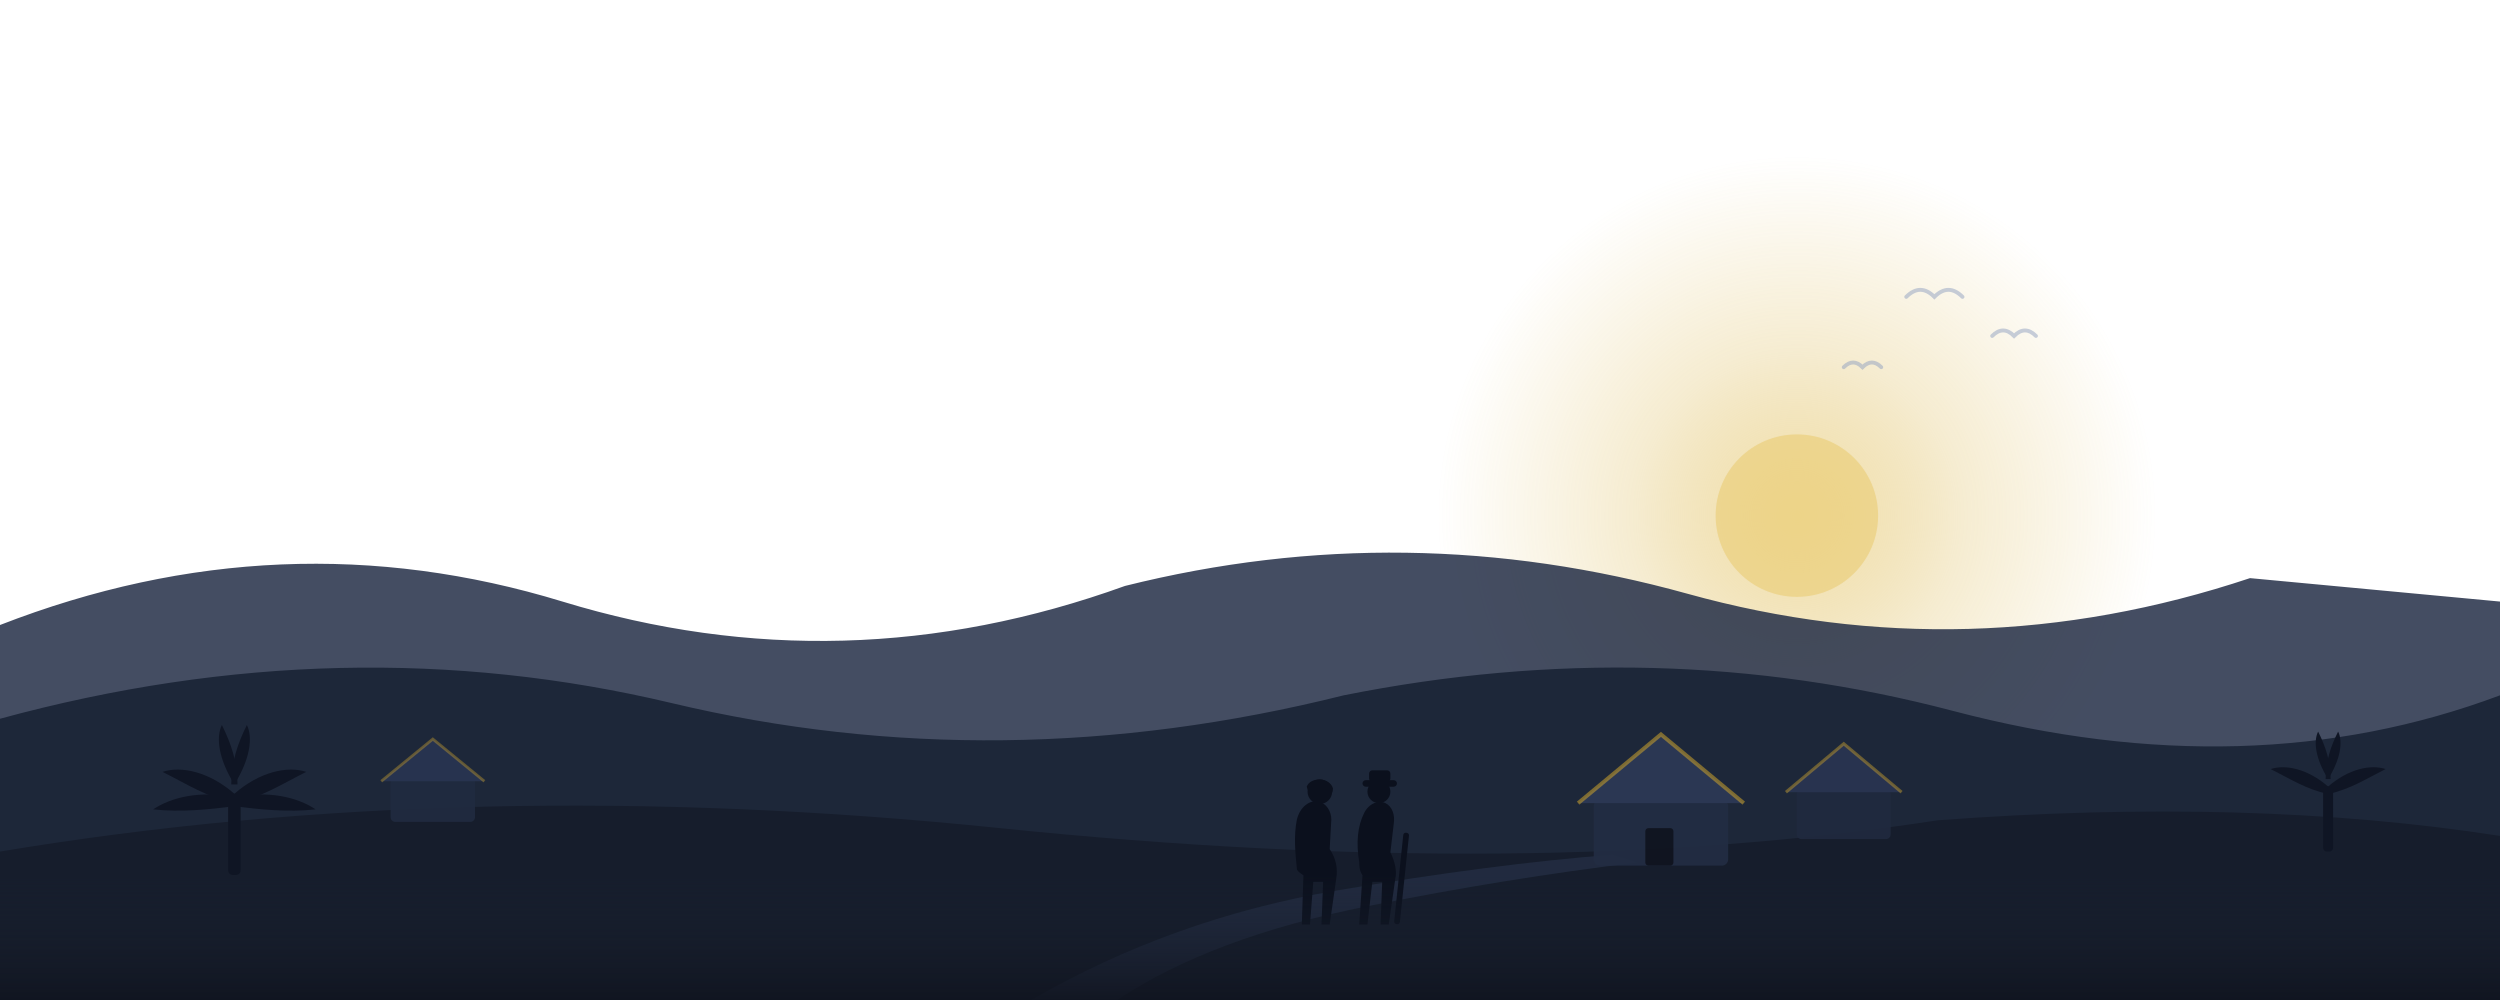
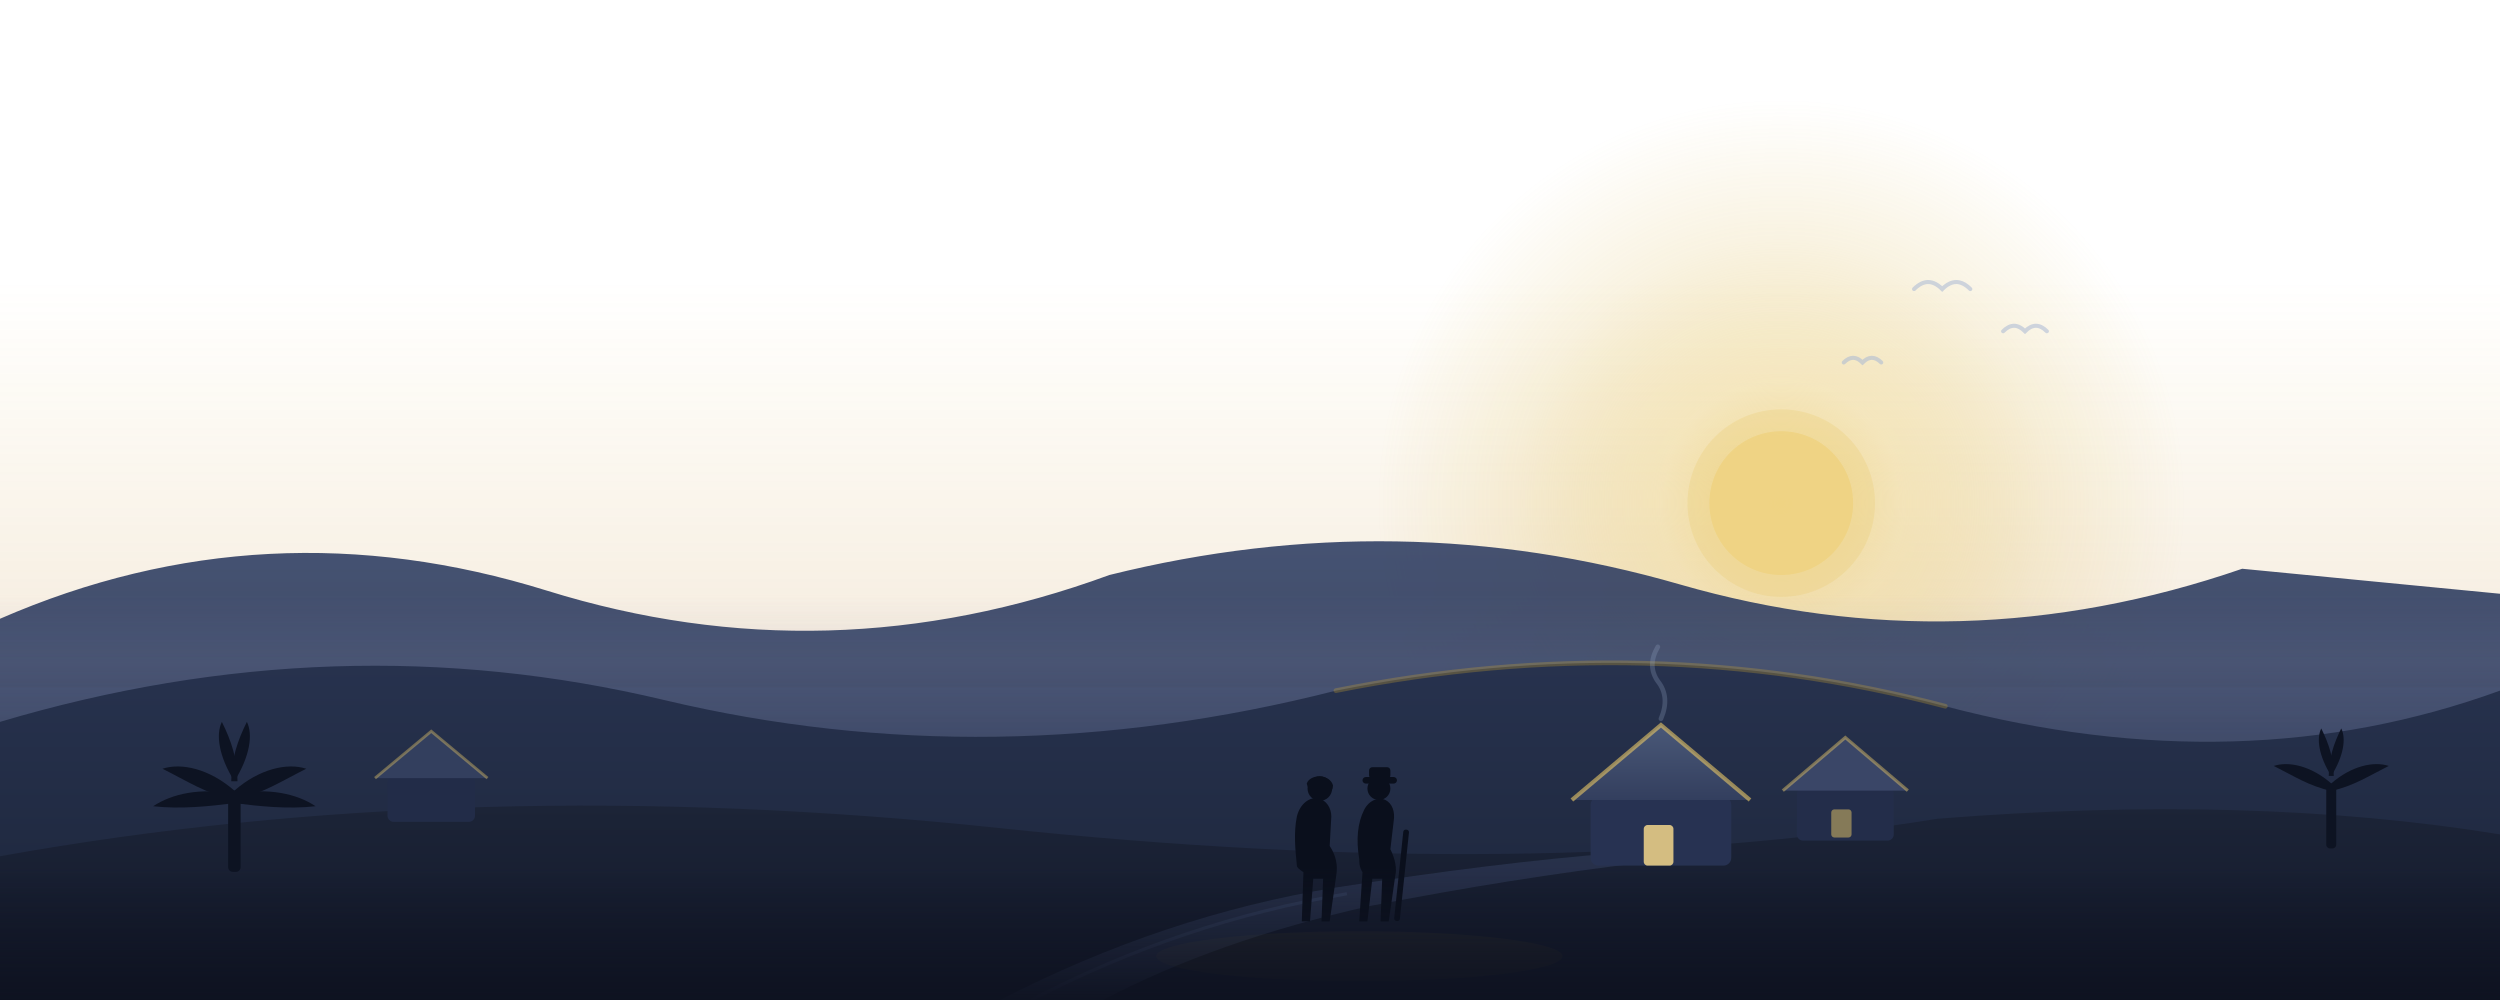
<svg xmlns="http://www.w3.org/2000/svg" viewBox="0 0 1600 640" preserveAspectRatio="xMidYMax slice" aria-hidden="true">
  <defs>
-     <radialGradient id="sun" cx="50%" cy="50%" r="50%">
-       <stop offset="0%" stop-color="#e8c766" stop-opacity=".55" />
-       <stop offset="45%" stop-color="#d4a82a" stop-opacity=".22" />
+     <radialGradient id="sunGlow" cx="50%" cy="50%" r="50%">
+       <stop offset="0%" stop-color="#f2d689" stop-opacity=".8" />
+       <stop offset="30%" stop-color="#e8c766" stop-opacity=".38" />
+       <stop offset="65%" stop-color="#d4a82a" stop-opacity=".14" />
      <stop offset="100%" stop-color="#d4a82a" stop-opacity="0" />
    </radialGradient>
-     <linearGradient id="fade" x1="0" y1="0" x2="0" y2="1">
-       <stop offset="0%" stop-color="#1a2332" stop-opacity="0" />
-       <stop offset="100%" stop-color="#10141f" stop-opacity=".9" />
+     <linearGradient id="skyBand" x1="0" y1="0" x2="0" y2="1">
+       <stop offset="0%" stop-color="#d4a82a" stop-opacity="0" />
+       <stop offset="78%" stop-color="#c78f3c" stop-opacity=".14" />
+       <stop offset="100%" stop-color="#b96f3a" stop-opacity=".22" />
+     </linearGradient>
+     <linearGradient id="hillFar" x1="0" y1="0" x2="0" y2="1">
+       <stop offset="0%" stop-color="#324065" />
+       <stop offset="100%" stop-color="#242f4c" />
+     </linearGradient>
+     <linearGradient id="hillMid" x1="0" y1="0" x2="0" y2="1">
+       <stop offset="0%" stop-color="#27324e" />
+       <stop offset="100%" stop-color="#1b2438" />
+     </linearGradient>
+     <linearGradient id="hillNear" x1="0" y1="0" x2="0" y2="1">
+       <stop offset="0%" stop-color="#1c2437" />
+       <stop offset="100%" stop-color="#12182a" />
+     </linearGradient>
+     <linearGradient id="mist" x1="0" y1="0" x2="0" y2="1">
+       <stop offset="0%" stop-color="#8fa0c0" stop-opacity="0" />
+       <stop offset="50%" stop-color="#8fa0c0" stop-opacity=".1" />
+       <stop offset="100%" stop-color="#8fa0c0" stop-opacity="0" />
+     </linearGradient>
+     <linearGradient id="pageFade" x1="0" y1="0" x2="0" y2="1">
+       <stop offset="0%" stop-color="#0e1220" stop-opacity="0" />
+       <stop offset="100%" stop-color="#0e1220" stop-opacity=".95" />
+     </linearGradient>
+     <linearGradient id="roofGlow" x1="0" y1="0" x2="0" y2="1">
+       <stop offset="0%" stop-color="#4a5878" />
+       <stop offset="100%" stop-color="#333f5e" />
    </linearGradient>
  </defs>
-   <circle cx="1150" cy="330" r="230" fill="url(#sun)" />
-   <circle cx="1150" cy="330" r="52" fill="#e8c766" opacity=".5" />
-   <path d="M0 400 Q180 330 360 385 T720 375 Q900 330 1080 380 T1440 370 L1600 385 L1600 640 L0 640 Z" fill="#232e47" opacity=".85" />
-   <path d="M0 460 Q220 400 430 450 T860 445 Q1060 405 1250 455 T1600 445 L1600 640 L0 640 Z" fill="#1d2739" />
-   <path d="M0 545 Q300 495 640 530 T1240 525 Q1440 510 1600 535 L1600 640 L0 640 Z" fill="#161d2c" />
-   <path d="M660 640 Q750 588 855 570 Q955 553 1032 547 L1048 552 Q965 562 875 580 Q775 600 715 640 Z" fill="#242f45" opacity=".75" />
-   <g opacity=".95">
-     <rect x="1020" y="512" width="86" height="42" rx="4" fill="#222c42" />
-     <path d="M1010 514 L1063 470 L1116 514 Z" fill="#2c3854" />
-     <path d="M1010 514 L1063 470 L1116 514" stroke="#d4a82a" stroke-width="2.5" fill="none" opacity=".55" />
-     <rect x="1053" y="530" width="18" height="24" rx="2" fill="#10141f" />
-     <rect x="1150" y="505" width="60" height="32" rx="3" fill="#20293e" />
-     <path d="M1143 507 L1180 476 L1217 507 Z" fill="#293350" />
-     <path d="M1143 507 L1180 476 L1217 507" stroke="#d4a82a" stroke-width="2" fill="none" opacity=".45" />
-     <rect x="250" y="498" width="54" height="28" rx="3" fill="#1f2a3f" />
-     <path d="M244 500 L277 473 L310 500 Z" fill="#283350" />
-     <path d="M244 500 L277 473 L310 500" stroke="#d4a82a" stroke-width="1.8" fill="none" opacity=".4" />
+   <rect x="0" y="180" width="1600" height="260" fill="url(#skyBand)" />
+   <circle cx="1140" cy="322" r="260" fill="url(#sunGlow)" />
+   <circle cx="1140" cy="322" r="46" fill="#f2d689" opacity=".85" />
+   <circle cx="1140" cy="322" r="60" fill="#e8c766" opacity=".25" />
+   <g stroke="#a9b8d4" stroke-width="2.6" fill="none" opacity=".55" stroke-linecap="round">
+     <g>
+       <path d="M1225 185 q9 -9 18 0 q9 -9 18 0" />
+       <path d="M1282 212 q7 -7 14 0 q7 -7 14 0" />
+       <path d="M1180 232 q6 -6 12 0 q6 -6 12 0" />
+       <animateTransform attributeName="transform" type="translate" values="0 0; -60 -8; 0 0" dur="26s" repeatCount="indefinite" />
+     </g>
  </g>
-   <g fill="#0f1524">
-     <g transform="translate(150,560)">
+   <path d="M0 396 Q170 322 350 378 T710 368 Q895 322 1075 374 T1435 364 L1600 380 L1600 640 L0 640 Z" fill="url(#hillFar)" opacity=".9" />
+   <rect x="0" y="380" width="1600" height="90" fill="url(#mist)" />
+   <path d="M0 462 Q215 398 425 448 T855 442 Q1055 402 1245 452 T1600 442 L1600 640 L0 640 Z" fill="url(#hillMid)" />
+   <path d="M855 442 Q1055 402 1245 452" stroke="#d4a82a" stroke-width="3" fill="none" opacity=".28" stroke-linecap="round" />
+   <path d="M0 548 Q300 494 640 530 T1240 524 Q1440 508 1600 534 L1600 640 L0 640 Z" fill="url(#hillNear)" />
+   <path d="M640 640 Q745 586 855 568 Q958 552 1034 546 L1052 552 Q968 562 876 580 Q778 602 706 640 Z" fill="#2a3550" opacity=".8" />
+   <path d="M660 640 Q756 590 862 572" stroke="#3a4869" stroke-width="2" fill="none" opacity=".5" />
+   <g>
+     <rect x="1018" y="510" width="90" height="44" rx="5" fill="#273252" />
+     <path d="M1006 512 L1063 464 L1120 512 Z" fill="url(#roofGlow)" />
+     <path d="M1006 512 L1063 464 L1120 512" stroke="#e8c766" stroke-width="2.6" fill="none" opacity=".6" />
+     <rect x="1052" y="528" width="19" height="26" rx="2.5" fill="#f2d689" opacity=".85" />
+     <rect x="1150" y="504" width="62" height="34" rx="4" fill="#232d4a" />
+     <path d="M1141 506 L1181 472 L1221 506 Z" fill="#3a4667" />
+     <path d="M1141 506 L1181 472 L1221 506" stroke="#e8c766" stroke-width="2" fill="none" opacity=".45" />
+     <rect x="1172" y="518" width="13" height="18" rx="2" fill="#e8c766" opacity=".5" />
+     <rect x="248" y="496" width="56" height="30" rx="4" fill="#222c48" />
+     <path d="M240 498 L276 468 L312 498 Z" fill="#333f5e" />
+     <path d="M240 498 L276 468 L312 498" stroke="#e8c766" stroke-width="1.8" fill="none" opacity=".4" />
+   </g>
+   <path d="M1063 460 q6 -14 -2 -24 q-7 -10 0 -22" stroke="#8fa0c0" stroke-width="3" fill="none" opacity=".28" stroke-linecap="round">
+     <animate attributeName="opacity" values=".28;.14;.28" dur="7s" repeatCount="indefinite" />
+   </path>
+   <g fill="#0d1322">
+     <g transform="translate(150,558)">
      <rect x="-4" y="-52" width="8" height="52" rx="3" />
      <path d="M0 -52 C-16 -66 -34 -70 -46 -66 C-30 -58 -18 -50 0 -46 Z" />
      <path d="M0 -52 C16 -66 34 -70 46 -66 C30 -58 18 -50 0 -46 Z" />
      <path d="M0 -58 C-10 -74 -12 -88 -8 -96 C-2 -84 2 -72 2 -58 Z" />
      <path d="M0 -58 C10 -74 12 -88 8 -96 C2 -84 -2 -72 -2 -58 Z" />
      <path d="M0 -50 C-22 -54 -40 -50 -52 -42 C-34 -40 -16 -42 0 -44 Z" />
      <path d="M0 -50 C22 -54 40 -50 52 -42 C34 -40 16 -42 0 -44 Z" />
    </g>
-     <g transform="translate(1490,545) scale(.8)">
+     <g transform="translate(1492,543) scale(.8)">
      <rect x="-4" y="-52" width="8" height="52" rx="3" />
      <path d="M0 -52 C-16 -66 -34 -70 -46 -66 C-30 -58 -18 -50 0 -46 Z" />
      <path d="M0 -52 C16 -66 34 -70 46 -66 C30 -58 18 -50 0 -46 Z" />
      <path d="M0 -58 C-10 -74 -12 -88 -8 -96 C-2 -84 2 -72 2 -58 Z" />
      <path d="M0 -58 C10 -74 12 -88 8 -96 C2 -84 -2 -72 -2 -58 Z" />
    </g>
  </g>
-   <g fill="#0b101d" transform="translate(830,556) scale(1.05)">
+   <g fill="#0a0f1c" transform="translate(830,554) scale(1.05)">
    <path d="M0 0 C-1 -10 -2 -20 0 -30 C2 -38 8 -42 13 -41 C18 -40 21 -35 21 -30 L20 -12 C24 -6 25 0 24 6 L20 34 L15 34 L16 8 L10 8 L8 34 L3 34 L4 4 C1 2 0 1 0 0 Z" />
    <circle cx="14" cy="-47" r="7.5" />
    <path d="M6 -50 C8 -56 20 -56 22 -49 C22 -45 20 -44 14 -44 C9 -44 7 -46 6 -50 Z" />
    <g transform="translate(38,-2)">
      <path d="M0 -2 C-2 -14 -1 -24 3 -32 C6 -38 12 -40 16 -38 C20 -36 22 -31 21 -25 L19 -8 C22 -2 23 4 22 8 L18 36 L13 36 L14 10 L8 10 L5 36 L0 36 L2 6 C0 3 0 0 0 -2 Z" />
      <circle cx="12" cy="-45" r="7" />
      <rect x="2" y="-52" width="21" height="4" rx="2" />
      <rect x="6" y="-58" width="13" height="7" rx="2" />
      <rect x="27" y="-20" width="3.5" height="56" rx="1.5" transform="rotate(6 28 -20)" />
    </g>
  </g>
-   <g stroke="#8fa0c0" stroke-width="2.5" fill="none" opacity=".5" stroke-linecap="round">
-     <path d="M1220 190 q9 -9 18 0 q9 -9 18 0" />
-     <path d="M1275 215 q7 -7 14 0 q7 -7 14 0" />
-     <path d="M1180 235 q6 -6 12 0 q6 -6 12 0" />
-   </g>
-   <rect x="0" y="560" width="1600" height="80" fill="url(#fade)" />
+   <ellipse cx="870" cy="612" rx="130" ry="16" fill="#d4a82a" opacity=".06" />
+   <rect x="0" y="555" width="1600" height="85" fill="url(#pageFade)" />
</svg>
